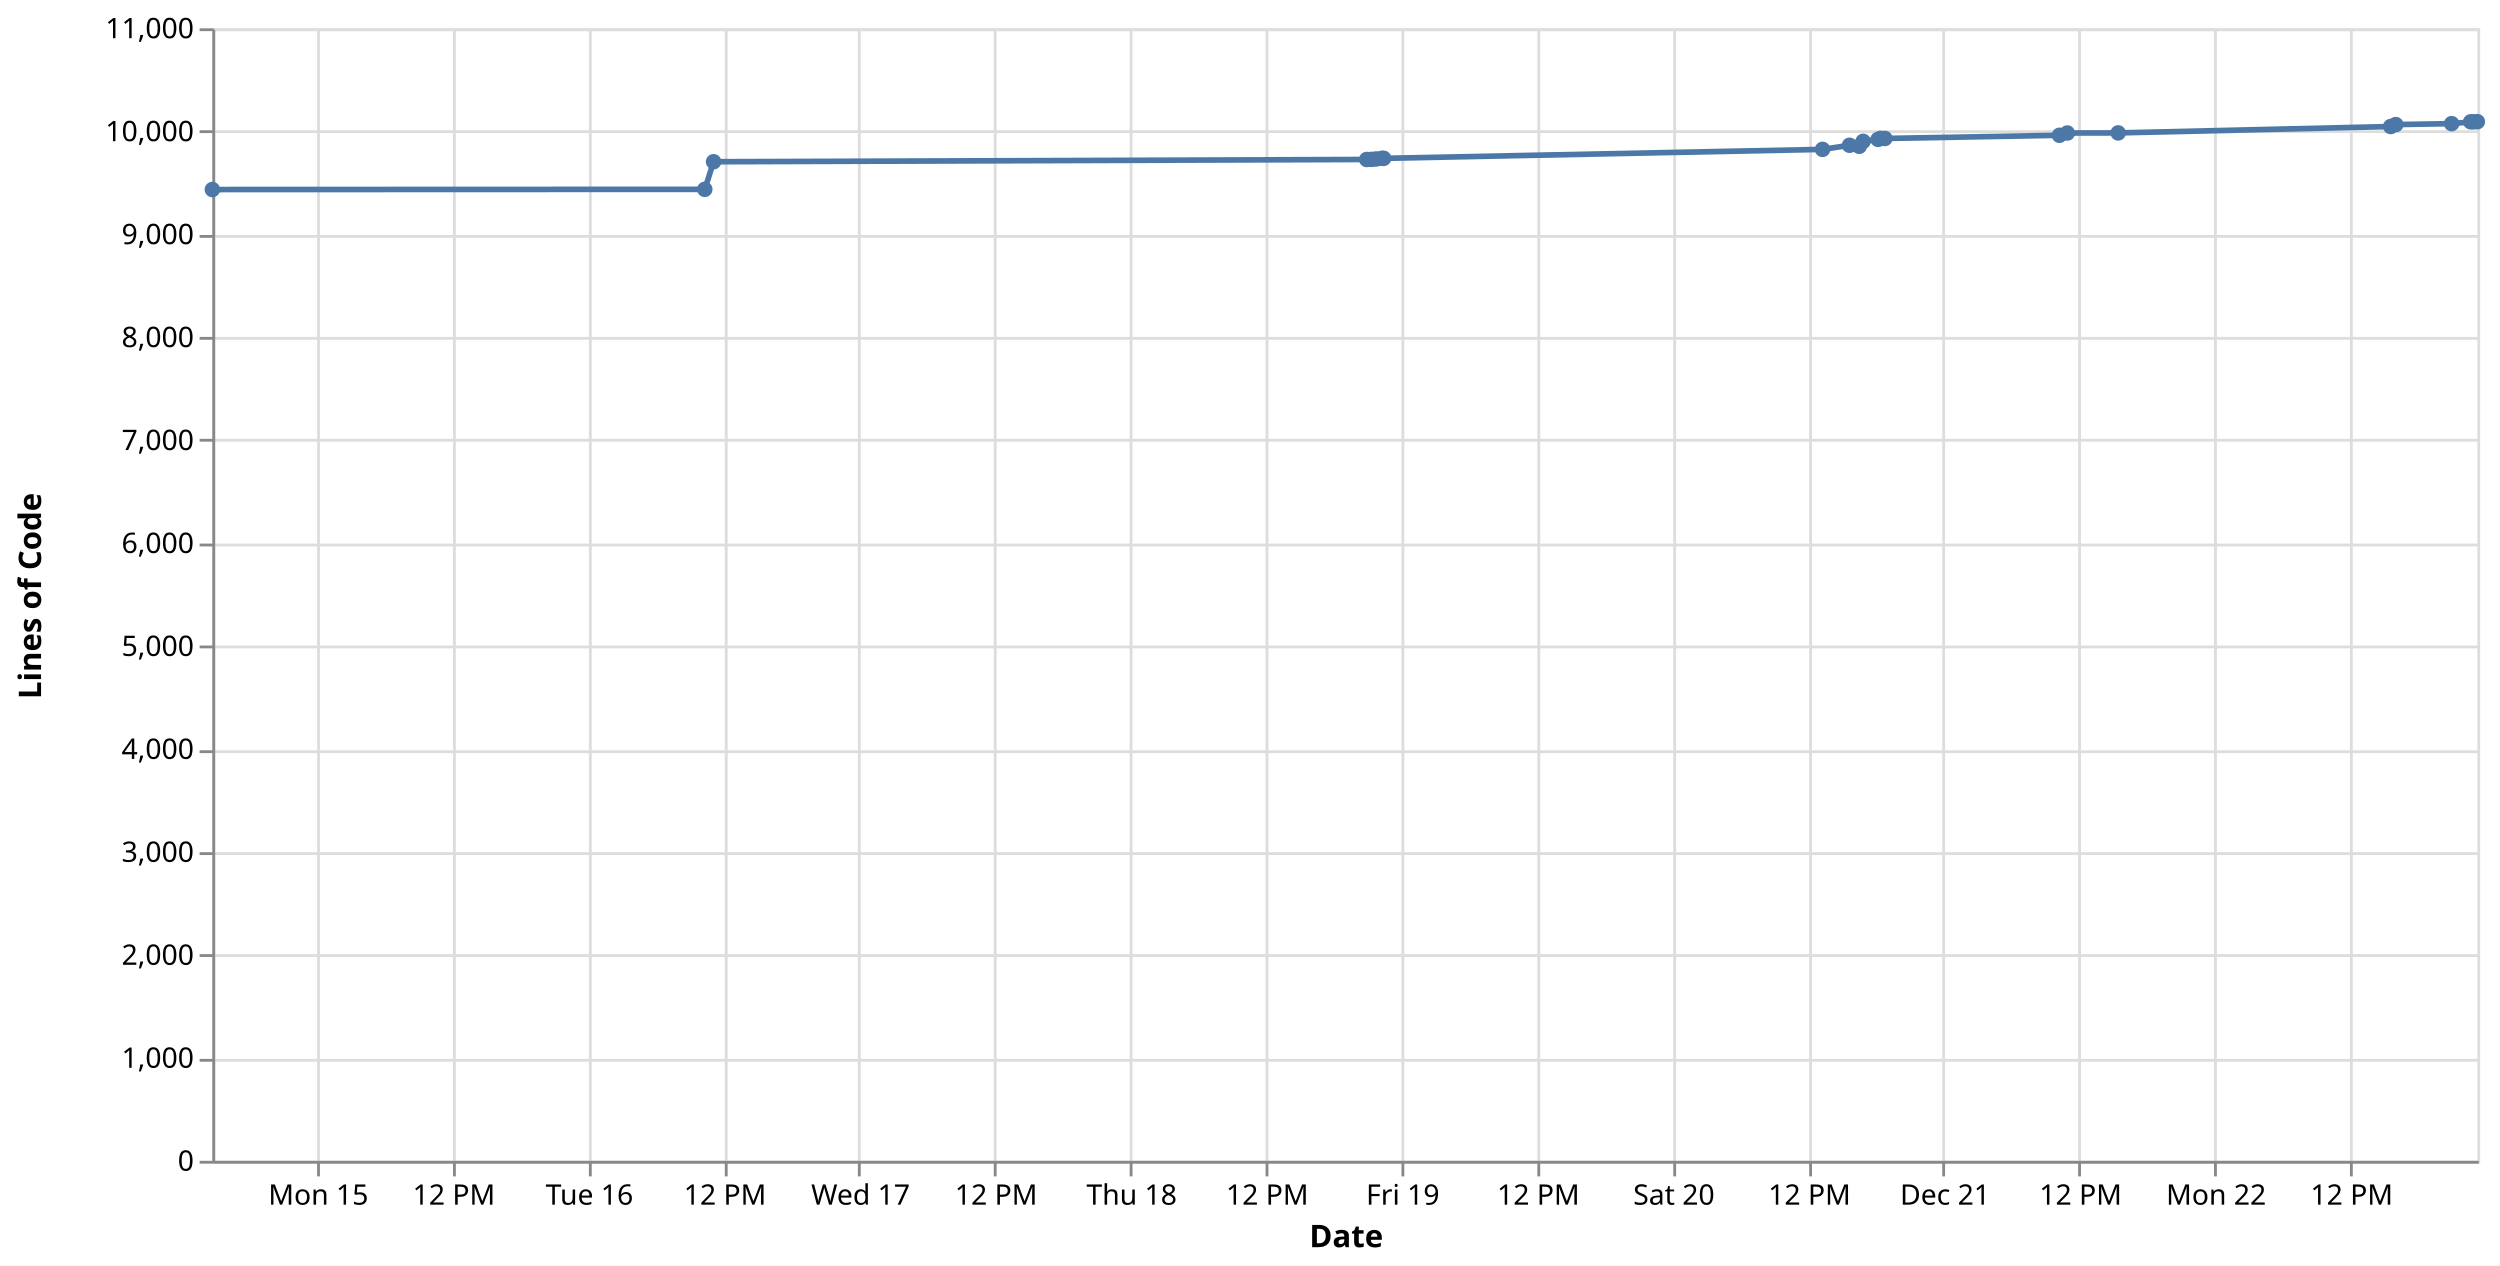
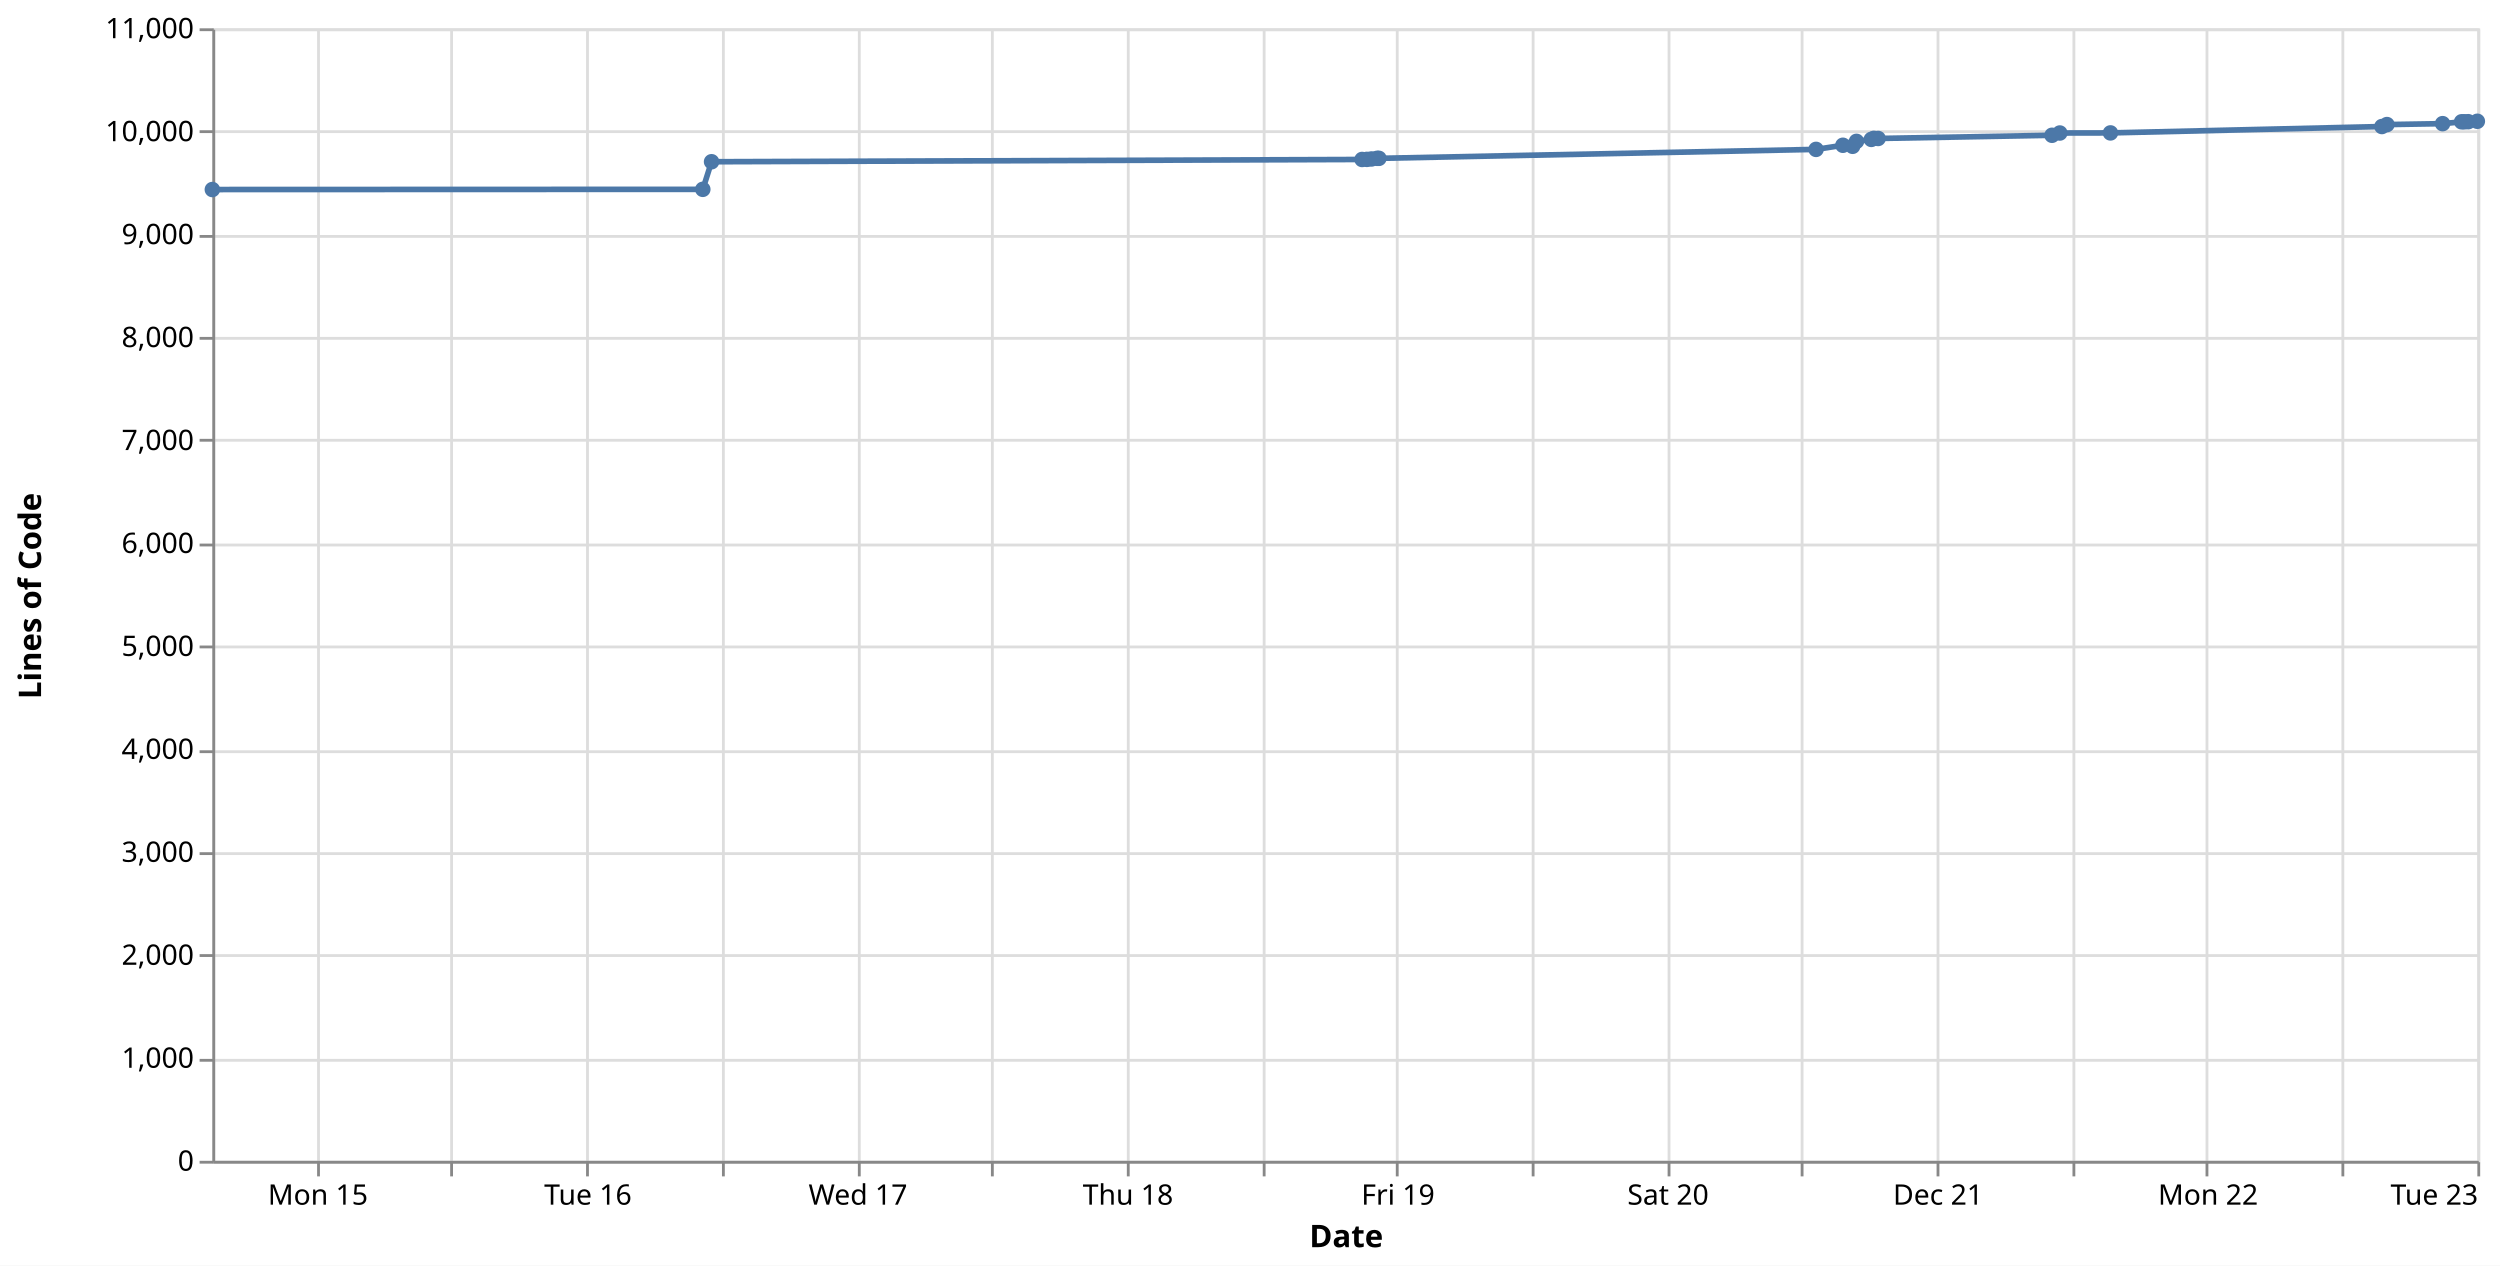
<svg xmlns="http://www.w3.org/2000/svg" version="1.1" class="marks" width="883" height="447" viewBox="0 0 883 447">
  <rect width="883" height="447" fill="white" />
  <g fill="none" stroke-miterlimit="10" transform="translate(75,10)">
    <g class="mark-group role-frame root" role="graphics-object" aria-roledescription="group mark container">
      <g transform="translate(0,0)">
        <path class="background" aria-hidden="true" d="M0.5,0.5h800v400h-800Z" stroke="#ddd" />
        <g>
          <g class="mark-group role-axis" aria-hidden="true">
            <g transform="translate(0.5,400.5)">
              <path class="background" aria-hidden="true" d="M0,0h0v0h0Z" pointer-events="none" />
              <g>
                <g class="mark-rule role-axis-grid" pointer-events="none">
                  <line transform="translate(37,-400)" x2="0" y2="400" stroke="#ddd" stroke-width="1" opacity="1" />
-                   <line transform="translate(85,-400)" x2="0" y2="400" stroke="#ddd" stroke-width="1" opacity="1" />
-                   <line transform="translate(133,-400)" x2="0" y2="400" stroke="#ddd" stroke-width="1" opacity="1" />
-                   <line transform="translate(181,-400)" x2="0" y2="400" stroke="#ddd" stroke-width="1" opacity="1" />
+                   <line transform="translate(84,-400)" x2="0" y2="400" stroke="#ddd" stroke-width="1" opacity="1" />
+                   <line transform="translate(132,-400)" x2="0" y2="400" stroke="#ddd" stroke-width="1" opacity="1" />
+                   <line transform="translate(180,-400)" x2="0" y2="400" stroke="#ddd" stroke-width="1" opacity="1" />
                  <line transform="translate(228,-400)" x2="0" y2="400" stroke="#ddd" stroke-width="1" opacity="1" />
-                   <line transform="translate(276,-400)" x2="0" y2="400" stroke="#ddd" stroke-width="1" opacity="1" />
-                   <line transform="translate(324,-400)" x2="0" y2="400" stroke="#ddd" stroke-width="1" opacity="1" />
-                   <line transform="translate(372,-400)" x2="0" y2="400" stroke="#ddd" stroke-width="1" opacity="1" />
-                   <line transform="translate(420,-400)" x2="0" y2="400" stroke="#ddd" stroke-width="1" opacity="1" />
-                   <line transform="translate(468,-400)" x2="0" y2="400" stroke="#ddd" stroke-width="1" opacity="1" />
-                   <line transform="translate(516,-400)" x2="0" y2="400" stroke="#ddd" stroke-width="1" opacity="1" />
-                   <line transform="translate(564,-400)" x2="0" y2="400" stroke="#ddd" stroke-width="1" opacity="1" />
-                   <line transform="translate(611,-400)" x2="0" y2="400" stroke="#ddd" stroke-width="1" opacity="1" />
-                   <line transform="translate(659,-400)" x2="0" y2="400" stroke="#ddd" stroke-width="1" opacity="1" />
-                   <line transform="translate(707,-400)" x2="0" y2="400" stroke="#ddd" stroke-width="1" opacity="1" />
-                   <line transform="translate(755,-400)" x2="0" y2="400" stroke="#ddd" stroke-width="1" opacity="1" />
+                   <line transform="translate(275,-400)" x2="0" y2="400" stroke="#ddd" stroke-width="1" opacity="1" />
+                   <line transform="translate(323,-400)" x2="0" y2="400" stroke="#ddd" stroke-width="1" opacity="1" />
+                   <line transform="translate(371,-400)" x2="0" y2="400" stroke="#ddd" stroke-width="1" opacity="1" />
+                   <line transform="translate(418,-400)" x2="0" y2="400" stroke="#ddd" stroke-width="1" opacity="1" />
+                   <line transform="translate(466,-400)" x2="0" y2="400" stroke="#ddd" stroke-width="1" opacity="1" />
+                   <line transform="translate(514,-400)" x2="0" y2="400" stroke="#ddd" stroke-width="1" opacity="1" />
+                   <line transform="translate(561,-400)" x2="0" y2="400" stroke="#ddd" stroke-width="1" opacity="1" />
+                   <line transform="translate(609,-400)" x2="0" y2="400" stroke="#ddd" stroke-width="1" opacity="1" />
+                   <line transform="translate(657,-400)" x2="0" y2="400" stroke="#ddd" stroke-width="1" opacity="1" />
+                   <line transform="translate(704,-400)" x2="0" y2="400" stroke="#ddd" stroke-width="1" opacity="1" />
+                   <line transform="translate(752,-400)" x2="0" y2="400" stroke="#ddd" stroke-width="1" opacity="1" />
+                   <line transform="translate(800,-400)" x2="0" y2="400" stroke="#ddd" stroke-width="1" opacity="1" />
                </g>
              </g>
              <path class="foreground" aria-hidden="true" d="" pointer-events="none" display="none" />
            </g>
          </g>
          <g class="mark-group role-axis" aria-hidden="true">
            <g transform="translate(0.5,0.5)">
              <path class="background" aria-hidden="true" d="M0,0h0v0h0Z" pointer-events="none" />
              <g>
                <g class="mark-rule role-axis-grid" pointer-events="none">
                  <line transform="translate(0,400)" x2="800" y2="0" stroke="#ddd" stroke-width="1" opacity="1" />
                  <line transform="translate(0,364)" x2="800" y2="0" stroke="#ddd" stroke-width="1" opacity="1" />
                  <line transform="translate(0,327)" x2="800" y2="0" stroke="#ddd" stroke-width="1" opacity="1" />
                  <line transform="translate(0,291)" x2="800" y2="0" stroke="#ddd" stroke-width="1" opacity="1" />
                  <line transform="translate(0,255)" x2="800" y2="0" stroke="#ddd" stroke-width="1" opacity="1" />
                  <line transform="translate(0,218)" x2="800" y2="0" stroke="#ddd" stroke-width="1" opacity="1" />
                  <line transform="translate(0,182)" x2="800" y2="0" stroke="#ddd" stroke-width="1" opacity="1" />
                  <line transform="translate(0,145)" x2="800" y2="0" stroke="#ddd" stroke-width="1" opacity="1" />
                  <line transform="translate(0,109)" x2="800" y2="0" stroke="#ddd" stroke-width="1" opacity="1" />
                  <line transform="translate(0,73)" x2="800" y2="0" stroke="#ddd" stroke-width="1" opacity="1" />
                  <line transform="translate(0,36)" x2="800" y2="0" stroke="#ddd" stroke-width="1" opacity="1" />
                  <line transform="translate(0,0)" x2="800" y2="0" stroke="#ddd" stroke-width="1" opacity="1" />
                </g>
              </g>
              <path class="foreground" aria-hidden="true" d="" pointer-events="none" display="none" />
            </g>
          </g>
-           <g class="mark-group role-axis" role="graphics-symbol" aria-roledescription="axis" aria-label="X-axis titled 'Date' for a time scale with values from Sunday, 14 December 2025, 2:44:26 PM to Monday, 22 December 2025, 11:14:45 PM">
+           <g class="mark-group role-axis" role="graphics-symbol" aria-roledescription="axis" aria-label="X-axis titled 'Date' for a time scale with values from Sunday, 14 December 2025, 2:44:26 PM to Tuesday, 23 December 2025, 12:03:32 AM">
            <g transform="translate(0.5,400.5)">
              <path class="background" aria-hidden="true" d="M0,0h0v0h0Z" pointer-events="none" />
              <g>
                <g class="mark-rule role-axis-tick" pointer-events="none">
                  <line transform="translate(37,0)" x2="0" y2="5" stroke="#888" stroke-width="1" opacity="1" />
-                   <line transform="translate(85,0)" x2="0" y2="5" stroke="#888" stroke-width="1" opacity="1" />
-                   <line transform="translate(133,0)" x2="0" y2="5" stroke="#888" stroke-width="1" opacity="1" />
-                   <line transform="translate(181,0)" x2="0" y2="5" stroke="#888" stroke-width="1" opacity="1" />
+                   <line transform="translate(84,0)" x2="0" y2="5" stroke="#888" stroke-width="1" opacity="1" />
+                   <line transform="translate(132,0)" x2="0" y2="5" stroke="#888" stroke-width="1" opacity="1" />
+                   <line transform="translate(180,0)" x2="0" y2="5" stroke="#888" stroke-width="1" opacity="1" />
                  <line transform="translate(228,0)" x2="0" y2="5" stroke="#888" stroke-width="1" opacity="1" />
-                   <line transform="translate(276,0)" x2="0" y2="5" stroke="#888" stroke-width="1" opacity="1" />
-                   <line transform="translate(324,0)" x2="0" y2="5" stroke="#888" stroke-width="1" opacity="1" />
-                   <line transform="translate(372,0)" x2="0" y2="5" stroke="#888" stroke-width="1" opacity="1" />
-                   <line transform="translate(420,0)" x2="0" y2="5" stroke="#888" stroke-width="1" opacity="1" />
-                   <line transform="translate(468,0)" x2="0" y2="5" stroke="#888" stroke-width="1" opacity="1" />
-                   <line transform="translate(516,0)" x2="0" y2="5" stroke="#888" stroke-width="1" opacity="1" />
-                   <line transform="translate(564,0)" x2="0" y2="5" stroke="#888" stroke-width="1" opacity="1" />
-                   <line transform="translate(611,0)" x2="0" y2="5" stroke="#888" stroke-width="1" opacity="1" />
-                   <line transform="translate(659,0)" x2="0" y2="5" stroke="#888" stroke-width="1" opacity="1" />
-                   <line transform="translate(707,0)" x2="0" y2="5" stroke="#888" stroke-width="1" opacity="1" />
-                   <line transform="translate(755,0)" x2="0" y2="5" stroke="#888" stroke-width="1" opacity="1" />
+                   <line transform="translate(275,0)" x2="0" y2="5" stroke="#888" stroke-width="1" opacity="1" />
+                   <line transform="translate(323,0)" x2="0" y2="5" stroke="#888" stroke-width="1" opacity="1" />
+                   <line transform="translate(371,0)" x2="0" y2="5" stroke="#888" stroke-width="1" opacity="1" />
+                   <line transform="translate(418,0)" x2="0" y2="5" stroke="#888" stroke-width="1" opacity="1" />
+                   <line transform="translate(466,0)" x2="0" y2="5" stroke="#888" stroke-width="1" opacity="1" />
+                   <line transform="translate(514,0)" x2="0" y2="5" stroke="#888" stroke-width="1" opacity="1" />
+                   <line transform="translate(561,0)" x2="0" y2="5" stroke="#888" stroke-width="1" opacity="1" />
+                   <line transform="translate(609,0)" x2="0" y2="5" stroke="#888" stroke-width="1" opacity="1" />
+                   <line transform="translate(657,0)" x2="0" y2="5" stroke="#888" stroke-width="1" opacity="1" />
+                   <line transform="translate(704,0)" x2="0" y2="5" stroke="#888" stroke-width="1" opacity="1" />
+                   <line transform="translate(752,0)" x2="0" y2="5" stroke="#888" stroke-width="1" opacity="1" />
+                   <line transform="translate(800,0)" x2="0" y2="5" stroke="#888" stroke-width="1" opacity="1" />
                </g>
                <g class="mark-text role-axis-label" pointer-events="none">
-                   <text text-anchor="middle" transform="translate(36.94444,15)" font-family="sans-serif" font-size="10px" fill="#000" opacity="1">Mon 15</text>
-                   <text text-anchor="middle" transform="translate(84.82348,15)" font-family="sans-serif" font-size="10px" fill="#000" opacity="1">12 PM</text>
-                   <text text-anchor="middle" transform="translate(132.7025,15)" font-family="sans-serif" font-size="10px" fill="#000" opacity="1">Tue 16</text>
-                   <text text-anchor="middle" transform="translate(180.5816,15)" font-family="sans-serif" font-size="10px" fill="#000" opacity="1">12 PM</text>
-                   <text text-anchor="middle" transform="translate(228.4606,15)" font-family="sans-serif" font-size="10px" fill="#000" opacity="1">Wed 17</text>
-                   <text text-anchor="middle" transform="translate(276.3396,15)" font-family="sans-serif" font-size="10px" fill="#000" opacity="1">12 PM</text>
-                   <text text-anchor="middle" transform="translate(324.2187,15)" font-family="sans-serif" font-size="10px" fill="#000" opacity="1">Thu 18</text>
-                   <text text-anchor="middle" transform="translate(372.0977,15)" font-family="sans-serif" font-size="10px" fill="#000" opacity="1">12 PM</text>
-                   <text text-anchor="middle" transform="translate(419.9768,15)" font-family="sans-serif" font-size="10px" fill="#000" opacity="1">Fri 19</text>
-                   <text text-anchor="middle" transform="translate(467.8558,15)" font-family="sans-serif" font-size="10px" fill="#000" opacity="1">12 PM</text>
-                   <text text-anchor="middle" transform="translate(515.7348,15)" font-family="sans-serif" font-size="10px" fill="#000" opacity="1">Sat 20</text>
-                   <text text-anchor="middle" transform="translate(563.6139,15)" font-family="sans-serif" font-size="10px" fill="#000" opacity="1">12 PM</text>
-                   <text text-anchor="middle" transform="translate(611.4929,15)" font-family="sans-serif" font-size="10px" fill="#000" opacity="1">Dec 21</text>
-                   <text text-anchor="middle" transform="translate(659.3719,15)" font-family="sans-serif" font-size="10px" fill="#000" opacity="1">12 PM</text>
-                   <text text-anchor="middle" transform="translate(707.251,15)" font-family="sans-serif" font-size="10px" fill="#000" opacity="1">Mon 22</text>
-                   <text text-anchor="middle" transform="translate(755.13,15)" font-family="sans-serif" font-size="10px" fill="#000" opacity="1">12 PM</text>
+                   <text text-anchor="middle" transform="translate(36.79524,15)" font-family="sans-serif" font-size="10px" fill="#000" opacity="1">Mon 15</text>
+                   <text text-anchor="middle" transform="translate(84.48091,15)" font-family="sans-serif" font-size="10px" fill="#000" opacity="0">12 PM</text>
+                   <text text-anchor="middle" transform="translate(132.1666,15)" font-family="sans-serif" font-size="10px" fill="#000" opacity="1">Tue 16</text>
+                   <text text-anchor="middle" transform="translate(179.8523,15)" font-family="sans-serif" font-size="10px" fill="#000" opacity="0">12 PM</text>
+                   <text text-anchor="middle" transform="translate(227.5379,15)" font-family="sans-serif" font-size="10px" fill="#000" opacity="1">Wed 17</text>
+                   <text text-anchor="middle" transform="translate(275.2236,15)" font-family="sans-serif" font-size="10px" fill="#000" opacity="0">12 PM</text>
+                   <text text-anchor="middle" transform="translate(322.9093,15)" font-family="sans-serif" font-size="10px" fill="#000" opacity="1">Thu 18</text>
+                   <text text-anchor="middle" transform="translate(370.5949,15)" font-family="sans-serif" font-size="10px" fill="#000" opacity="0">12 PM</text>
+                   <text text-anchor="middle" transform="translate(418.2806,15)" font-family="sans-serif" font-size="10px" fill="#000" opacity="1">Fri 19</text>
+                   <text text-anchor="middle" transform="translate(465.9663,15)" font-family="sans-serif" font-size="10px" fill="#000" opacity="0">12 PM</text>
+                   <text text-anchor="middle" transform="translate(513.652,15)" font-family="sans-serif" font-size="10px" fill="#000" opacity="1">Sat 20</text>
+                   <text text-anchor="middle" transform="translate(561.3376,15)" font-family="sans-serif" font-size="10px" fill="#000" opacity="0">12 PM</text>
+                   <text text-anchor="middle" transform="translate(609.0233,15)" font-family="sans-serif" font-size="10px" fill="#000" opacity="1">Dec 21</text>
+                   <text text-anchor="middle" transform="translate(656.709,15)" font-family="sans-serif" font-size="10px" fill="#000" opacity="0">12 PM</text>
+                   <text text-anchor="middle" transform="translate(704.3946,15)" font-family="sans-serif" font-size="10px" fill="#000" opacity="1">Mon 22</text>
+                   <text text-anchor="middle" transform="translate(752.0803,15)" font-family="sans-serif" font-size="10px" fill="#000" opacity="0">12 PM</text>
+                   <text text-anchor="end" transform="translate(799.766,15)" font-family="sans-serif" font-size="10px" fill="#000" opacity="1">Tue 23</text>
                </g>
                <g class="mark-rule role-axis-domain" pointer-events="none">
                  <line transform="translate(0,0)" x2="800" y2="0" stroke="#888" stroke-width="1" opacity="1" />
                </g>
                <g class="mark-text role-axis-title" pointer-events="none">
                  <text text-anchor="middle" transform="translate(400,30)" font-family="sans-serif" font-size="11px" font-weight="bold" fill="#000" opacity="1">Date</text>
                </g>
              </g>
              <path class="foreground" aria-hidden="true" d="" pointer-events="none" display="none" />
            </g>
          </g>
          <g class="mark-group role-axis" role="graphics-symbol" aria-roledescription="axis" aria-label="Y-axis titled 'Lines of Code' for a linear scale with values from 0 to 11,000">
            <g transform="translate(0.5,0.5)">
              <path class="background" aria-hidden="true" d="M0,0h0v0h0Z" pointer-events="none" />
              <g>
                <g class="mark-rule role-axis-tick" pointer-events="none">
                  <line transform="translate(0,400)" x2="-5" y2="0" stroke="#888" stroke-width="1" opacity="1" />
                  <line transform="translate(0,364)" x2="-5" y2="0" stroke="#888" stroke-width="1" opacity="1" />
                  <line transform="translate(0,327)" x2="-5" y2="0" stroke="#888" stroke-width="1" opacity="1" />
                  <line transform="translate(0,291)" x2="-5" y2="0" stroke="#888" stroke-width="1" opacity="1" />
                  <line transform="translate(0,255)" x2="-5" y2="0" stroke="#888" stroke-width="1" opacity="1" />
                  <line transform="translate(0,218)" x2="-5" y2="0" stroke="#888" stroke-width="1" opacity="1" />
                  <line transform="translate(0,182)" x2="-5" y2="0" stroke="#888" stroke-width="1" opacity="1" />
                  <line transform="translate(0,145)" x2="-5" y2="0" stroke="#888" stroke-width="1" opacity="1" />
                  <line transform="translate(0,109)" x2="-5" y2="0" stroke="#888" stroke-width="1" opacity="1" />
                  <line transform="translate(0,73)" x2="-5" y2="0" stroke="#888" stroke-width="1" opacity="1" />
                  <line transform="translate(0,36)" x2="-5" y2="0" stroke="#888" stroke-width="1" opacity="1" />
                  <line transform="translate(0,0)" x2="-5" y2="0" stroke="#888" stroke-width="1" opacity="1" />
                </g>
                <g class="mark-text role-axis-label" pointer-events="none">
                  <text text-anchor="end" transform="translate(-7,403)" font-family="sans-serif" font-size="10px" fill="#000" opacity="1">0</text>
                  <text text-anchor="end" transform="translate(-7,366.6364)" font-family="sans-serif" font-size="10px" fill="#000" opacity="1">1,000</text>
                  <text text-anchor="end" transform="translate(-7,330.2727)" font-family="sans-serif" font-size="10px" fill="#000" opacity="1">2,000</text>
                  <text text-anchor="end" transform="translate(-7,293.9091)" font-family="sans-serif" font-size="10px" fill="#000" opacity="1">3,000</text>
                  <text text-anchor="end" transform="translate(-7,257.5455)" font-family="sans-serif" font-size="10px" fill="#000" opacity="1">4,000</text>
                  <text text-anchor="end" transform="translate(-7,221.1818)" font-family="sans-serif" font-size="10px" fill="#000" opacity="1">5,000</text>
                  <text text-anchor="end" transform="translate(-7,184.8182)" font-family="sans-serif" font-size="10px" fill="#000" opacity="1">6,000</text>
                  <text text-anchor="end" transform="translate(-7,148.4545)" font-family="sans-serif" font-size="10px" fill="#000" opacity="1">7,000</text>
                  <text text-anchor="end" transform="translate(-7,112.0909)" font-family="sans-serif" font-size="10px" fill="#000" opacity="1">8,000</text>
                  <text text-anchor="end" transform="translate(-7,75.72727)" font-family="sans-serif" font-size="10px" fill="#000" opacity="1">9,000</text>
                  <text text-anchor="end" transform="translate(-7,39.36364)" font-family="sans-serif" font-size="10px" fill="#000" opacity="1">10,000</text>
                  <text text-anchor="end" transform="translate(-7,3)" font-family="sans-serif" font-size="10px" fill="#000" opacity="1">11,000</text>
                </g>
                <g class="mark-rule role-axis-domain" pointer-events="none">
                  <line transform="translate(0,400)" x2="0" y2="-400" stroke="#888" stroke-width="1" opacity="1" />
                </g>
                <g class="mark-text role-axis-title" pointer-events="none">
                  <text text-anchor="middle" transform="translate(-59,200) rotate(-90) translate(0,-2)" font-family="sans-serif" font-size="11px" font-weight="bold" fill="#000" opacity="1">Lines of Code</text>
                </g>
              </g>
              <path class="foreground" aria-hidden="true" d="" pointer-events="none" display="none" />
            </g>
          </g>
          <g class="mark-line role-mark layer_0_marks" role="graphics-object" aria-roledescription="line mark container">
-             <path aria-label="Date: Dec 14, 2025; Lines of Code: 9434; Version: v4.0.89; LinesOfCode: 9434; Timestamp: Dec 14, 2025" role="graphics-symbol" aria-roledescription="line mark" d="M0,56.945L173.933,56.873L177.037,47.127L407.73,46.327L409.442,46.291L411.076,46.145L413.066,45.927L413.708,45.927L568.725,42.764L578.246,41.309L581.694,41.673L583.065,39.927L588.327,39.236L589.234,38.873L590.741,38.909L652.407,37.782L655.174,36.982L673.135,36.945L769.398,34.691L771.185,34L790.922,33.673L797.664,33.018L798.622,33.018L800,32.982" stroke="#4c78a8" stroke-width="2" />
+             <path aria-label="Date: Dec 14, 2025; Lines of Code: 9434; Version: v4.0.89; LinesOfCode: 9434; Timestamp: Dec 14, 2025" role="graphics-symbol" aria-roledescription="line mark" d="M0,56.945L173.23,56.873L176.322,47.127L406.083,46.327L407.789,46.291L409.416,46.145L411.398,45.927L412.037,45.927L566.429,42.764L575.91,41.309L579.344,41.673L580.71,39.927L585.951,39.236L586.854,38.873L588.355,38.909L649.772,37.782L652.528,36.982L670.416,36.945L766.291,34.691L768.07,34L787.728,33.673L794.442,33.018L795.397,33.018L796.769,32.982L800,32.836" stroke="#4c78a8" stroke-width="2" />
          </g>
          <g class="mark-symbol role-mark layer_1_marks" role="graphics-object" aria-roledescription="symbol mark container">
            <path aria-label="Date: Dec 14, 2025; Lines of Code: 9434; Version: v4.0.89; LinesOfCode: 9434; Timestamp: Dec 14, 2025" role="graphics-symbol" aria-roledescription="point" transform="translate(0,56.94545)" d="M2.739,0A2.739,2.739,0,1,1,-2.739,0A2.739,2.739,0,1,1,2.739,0" fill="#4c78a8" stroke-width="2" opacity="1" />
-             <path aria-label="Date: Dec 16, 2025; Lines of Code: 9436; Version: v4.0.90; LinesOfCode: 9436; Timestamp: Dec 16, 2025" role="graphics-symbol" aria-roledescription="point" transform="translate(173.9328,56.87273)" d="M2.739,0A2.739,2.739,0,1,1,-2.739,0A2.739,2.739,0,1,1,2.739,0" fill="#4c78a8" stroke-width="2" opacity="1" />
-             <path aria-label="Date: Dec 16, 2025; Lines of Code: 9704; Version: v4.0.91; LinesOfCode: 9704; Timestamp: Dec 16, 2025" role="graphics-symbol" aria-roledescription="point" transform="translate(177.0372,47.12727)" d="M2.739,0A2.739,2.739,0,1,1,-2.739,0A2.739,2.739,0,1,1,2.739,0" fill="#4c78a8" stroke-width="2" opacity="1" />
-             <path aria-label="Date: Dec 18, 2025; Lines of Code: 9726; Version: v4.0.92; LinesOfCode: 9726; Timestamp: Dec 18, 2025" role="graphics-symbol" aria-roledescription="point" transform="translate(407.7299,46.32727)" d="M2.739,0A2.739,2.739,0,1,1,-2.739,0A2.739,2.739,0,1,1,2.739,0" fill="#4c78a8" stroke-width="2" opacity="1" />
-             <path aria-label="Date: Dec 18, 2025; Lines of Code: 9727; Version: v4.0.93; LinesOfCode: 9727; Timestamp: Dec 18, 2025" role="graphics-symbol" aria-roledescription="point" transform="translate(409.4423,46.29091)" d="M2.739,0A2.739,2.739,0,1,1,-2.739,0A2.739,2.739,0,1,1,2.739,0" fill="#4c78a8" stroke-width="2" opacity="1" />
-             <path aria-label="Date: Dec 18, 2025; Lines of Code: 9731; Version: v4.0.94; LinesOfCode: 9731; Timestamp: Dec 18, 2025" role="graphics-symbol" aria-roledescription="point" transform="translate(411.0759,46.14545)" d="M2.739,0A2.739,2.739,0,1,1,-2.739,0A2.739,2.739,0,1,1,2.739,0" fill="#4c78a8" stroke-width="2" opacity="1" />
-             <path aria-label="Date: Dec 18, 2025; Lines of Code: 9737; Version: v4.0.95; LinesOfCode: 9737; Timestamp: Dec 18, 2025" role="graphics-symbol" aria-roledescription="point" transform="translate(413.0664,45.92727)" d="M2.739,0A2.739,2.739,0,1,1,-2.739,0A2.739,2.739,0,1,1,2.739,0" fill="#4c78a8" stroke-width="2" opacity="1" />
-             <path aria-label="Date: Dec 18, 2025; Lines of Code: 9737; Version: v4.0.96; LinesOfCode: 9737; Timestamp: Dec 18, 2025" role="graphics-symbol" aria-roledescription="point" transform="translate(413.7081,45.92727)" d="M2.739,0A2.739,2.739,0,1,1,-2.739,0A2.739,2.739,0,1,1,2.739,0" fill="#4c78a8" stroke-width="2" opacity="1" />
-             <path aria-label="Date: Dec 20, 2025; Lines of Code: 9824; Version: v4.1.0; LinesOfCode: 9824; Timestamp: Dec 20, 2025" role="graphics-symbol" aria-roledescription="point" transform="translate(568.7254,42.76364)" d="M2.739,0A2.739,2.739,0,1,1,-2.739,0A2.739,2.739,0,1,1,2.739,0" fill="#4c78a8" stroke-width="2" opacity="1" />
-             <path aria-label="Date: Dec 20, 2025; Lines of Code: 9864; Version: v4.1.1; LinesOfCode: 9864; Timestamp: Dec 20, 2025" role="graphics-symbol" aria-roledescription="point" transform="translate(578.2458,41.30909)" d="M2.739,0A2.739,2.739,0,1,1,-2.739,0A2.739,2.739,0,1,1,2.739,0" fill="#4c78a8" stroke-width="2" opacity="1" />
-             <path aria-label="Date: Dec 20, 2025; Lines of Code: 9854; Version: v4.1.2; LinesOfCode: 9854; Timestamp: Dec 20, 2025" role="graphics-symbol" aria-roledescription="point" transform="translate(581.6937,41.67273)" d="M2.739,0A2.739,2.739,0,1,1,-2.739,0A2.739,2.739,0,1,1,2.739,0" fill="#4c78a8" stroke-width="2" opacity="1" />
-             <path aria-label="Date: Dec 20, 2025; Lines of Code: 9902; Version: v4.1.3; LinesOfCode: 9902; Timestamp: Dec 20, 2025" role="graphics-symbol" aria-roledescription="point" transform="translate(583.0647,39.92727)" d="M2.739,0A2.739,2.739,0,1,1,-2.739,0A2.739,2.739,0,1,1,2.739,0" fill="#4c78a8" stroke-width="2" opacity="1" />
-             <path aria-label="Date: Dec 20, 2025; Lines of Code: 9921; Version: v4.1.4; LinesOfCode: 9921; Timestamp: Dec 20, 2025" role="graphics-symbol" aria-roledescription="point" transform="translate(588.327,39.23636)" d="M2.739,0A2.739,2.739,0,1,1,-2.739,0A2.739,2.739,0,1,1,2.739,0" fill="#4c78a8" stroke-width="2" opacity="1" />
-             <path aria-label="Date: Dec 20, 2025; Lines of Code: 9931; Version: v4.1.5; LinesOfCode: 9931; Timestamp: Dec 20, 2025" role="graphics-symbol" aria-roledescription="point" transform="translate(589.2336,38.87273)" d="M2.739,0A2.739,2.739,0,1,1,-2.739,0A2.739,2.739,0,1,1,2.739,0" fill="#4c78a8" stroke-width="2" opacity="1" />
-             <path aria-label="Date: Dec 20, 2025; Lines of Code: 9930; Version: v4.1.6; LinesOfCode: 9930; Timestamp: Dec 20, 2025" role="graphics-symbol" aria-roledescription="point" transform="translate(590.7409,38.90909)" d="M2.739,0A2.739,2.739,0,1,1,-2.739,0A2.739,2.739,0,1,1,2.739,0" fill="#4c78a8" stroke-width="2" opacity="1" />
-             <path aria-label="Date: Dec 21, 2025; Lines of Code: 9961; Version: v4.1.7; LinesOfCode: 9961; Timestamp: Dec 21, 2025" role="graphics-symbol" aria-roledescription="point" transform="translate(652.4073,37.78182)" d="M2.739,0A2.739,2.739,0,1,1,-2.739,0A2.739,2.739,0,1,1,2.739,0" fill="#4c78a8" stroke-width="2" opacity="1" />
-             <path aria-label="Date: Dec 21, 2025; Lines of Code: 9983; Version: v4.1.8; LinesOfCode: 9983; Timestamp: Dec 21, 2025" role="graphics-symbol" aria-roledescription="point" transform="translate(655.1737,36.98182)" d="M2.739,0A2.739,2.739,0,1,1,-2.739,0A2.739,2.739,0,1,1,2.739,0" fill="#4c78a8" stroke-width="2" opacity="1" />
-             <path aria-label="Date: Dec 21, 2025; Lines of Code: 9984; Version: v4.1.9; LinesOfCode: 9984; Timestamp: Dec 21, 2025" role="graphics-symbol" aria-roledescription="point" transform="translate(673.135,36.94545)" d="M2.739,0A2.739,2.739,0,1,1,-2.739,0A2.739,2.739,0,1,1,2.739,0" fill="#4c78a8" stroke-width="2" opacity="1" />
-             <path aria-label="Date: Dec 22, 2025; Lines of Code: 10046; Version: v4.2.0; LinesOfCode: 10046; Timestamp: Dec 22, 2025" role="graphics-symbol" aria-roledescription="point" transform="translate(769.3984,34.69091)" d="M2.739,0A2.739,2.739,0,1,1,-2.739,0A2.739,2.739,0,1,1,2.739,0" fill="#4c78a8" stroke-width="2" opacity="1" />
-             <path aria-label="Date: Dec 22, 2025; Lines of Code: 10065; Version: v4.2.1; LinesOfCode: 10065; Timestamp: Dec 22, 2025" role="graphics-symbol" aria-roledescription="point" transform="translate(771.185,34)" d="M2.739,0A2.739,2.739,0,1,1,-2.739,0A2.739,2.739,0,1,1,2.739,0" fill="#4c78a8" stroke-width="2" opacity="1" />
-             <path aria-label="Date: Dec 22, 2025; Lines of Code: 10074; Version: v4.2.2; LinesOfCode: 10074; Timestamp: Dec 22, 2025" role="graphics-symbol" aria-roledescription="point" transform="translate(790.9218,33.67273)" d="M2.739,0A2.739,2.739,0,1,1,-2.739,0A2.739,2.739,0,1,1,2.739,0" fill="#4c78a8" stroke-width="2" opacity="1" />
-             <path aria-label="Date: Dec 22, 2025; Lines of Code: 10092; Version: v4.2.3; LinesOfCode: 10092; Timestamp: Dec 22, 2025" role="graphics-symbol" aria-roledescription="point" transform="translate(797.6637,33.01818)" d="M2.739,0A2.739,2.739,0,1,1,-2.739,0A2.739,2.739,0,1,1,2.739,0" fill="#4c78a8" stroke-width="2" opacity="1" />
-             <path aria-label="Date: Dec 22, 2025; Lines of Code: 10092; Version: v4.2.4; LinesOfCode: 10092; Timestamp: Dec 22, 2025" role="graphics-symbol" aria-roledescription="point" transform="translate(798.6224,33.01818)" d="M2.739,0A2.739,2.739,0,1,1,-2.739,0A2.739,2.739,0,1,1,2.739,0" fill="#4c78a8" stroke-width="2" opacity="1" />
-             <path aria-label="Date: Dec 22, 2025; Lines of Code: 10093; Version: v4.2.5; LinesOfCode: 10093; Timestamp: Dec 22, 2025" role="graphics-symbol" aria-roledescription="point" transform="translate(800,32.98182)" d="M2.739,0A2.739,2.739,0,1,1,-2.739,0A2.739,2.739,0,1,1,2.739,0" fill="#4c78a8" stroke-width="2" opacity="1" />
+             <path aria-label="Date: Dec 16, 2025; Lines of Code: 9436; Version: v4.0.90; LinesOfCode: 9436; Timestamp: Dec 16, 2025" role="graphics-symbol" aria-roledescription="point" transform="translate(173.2303,56.87273)" d="M2.739,0A2.739,2.739,0,1,1,-2.739,0A2.739,2.739,0,1,1,2.739,0" fill="#4c78a8" stroke-width="2" opacity="1" />
+             <path aria-label="Date: Dec 16, 2025; Lines of Code: 9704; Version: v4.0.91; LinesOfCode: 9704; Timestamp: Dec 16, 2025" role="graphics-symbol" aria-roledescription="point" transform="translate(176.3222,47.12727)" d="M2.739,0A2.739,2.739,0,1,1,-2.739,0A2.739,2.739,0,1,1,2.739,0" fill="#4c78a8" stroke-width="2" opacity="1" />
+             <path aria-label="Date: Dec 18, 2025; Lines of Code: 9726; Version: v4.0.92; LinesOfCode: 9726; Timestamp: Dec 18, 2025" role="graphics-symbol" aria-roledescription="point" transform="translate(406.0832,46.32727)" d="M2.739,0A2.739,2.739,0,1,1,-2.739,0A2.739,2.739,0,1,1,2.739,0" fill="#4c78a8" stroke-width="2" opacity="1" />
+             <path aria-label="Date: Dec 18, 2025; Lines of Code: 9727; Version: v4.0.93; LinesOfCode: 9727; Timestamp: Dec 18, 2025" role="graphics-symbol" aria-roledescription="point" transform="translate(407.7887,46.29091)" d="M2.739,0A2.739,2.739,0,1,1,-2.739,0A2.739,2.739,0,1,1,2.739,0" fill="#4c78a8" stroke-width="2" opacity="1" />
+             <path aria-label="Date: Dec 18, 2025; Lines of Code: 9731; Version: v4.0.94; LinesOfCode: 9731; Timestamp: Dec 18, 2025" role="graphics-symbol" aria-roledescription="point" transform="translate(409.4157,46.14545)" d="M2.739,0A2.739,2.739,0,1,1,-2.739,0A2.739,2.739,0,1,1,2.739,0" fill="#4c78a8" stroke-width="2" opacity="1" />
+             <path aria-label="Date: Dec 18, 2025; Lines of Code: 9737; Version: v4.0.95; LinesOfCode: 9737; Timestamp: Dec 18, 2025" role="graphics-symbol" aria-roledescription="point" transform="translate(411.3982,45.92727)" d="M2.739,0A2.739,2.739,0,1,1,-2.739,0A2.739,2.739,0,1,1,2.739,0" fill="#4c78a8" stroke-width="2" opacity="1" />
+             <path aria-label="Date: Dec 18, 2025; Lines of Code: 9737; Version: v4.0.96; LinesOfCode: 9737; Timestamp: Dec 18, 2025" role="graphics-symbol" aria-roledescription="point" transform="translate(412.0373,45.92727)" d="M2.739,0A2.739,2.739,0,1,1,-2.739,0A2.739,2.739,0,1,1,2.739,0" fill="#4c78a8" stroke-width="2" opacity="1" />
+             <path aria-label="Date: Dec 20, 2025; Lines of Code: 9824; Version: v4.1.0; LinesOfCode: 9824; Timestamp: Dec 20, 2025" role="graphics-symbol" aria-roledescription="point" transform="translate(566.4285,42.76364)" d="M2.739,0A2.739,2.739,0,1,1,-2.739,0A2.739,2.739,0,1,1,2.739,0" fill="#4c78a8" stroke-width="2" opacity="1" />
+             <path aria-label="Date: Dec 20, 2025; Lines of Code: 9864; Version: v4.1.1; LinesOfCode: 9864; Timestamp: Dec 20, 2025" role="graphics-symbol" aria-roledescription="point" transform="translate(575.9105,41.30909)" d="M2.739,0A2.739,2.739,0,1,1,-2.739,0A2.739,2.739,0,1,1,2.739,0" fill="#4c78a8" stroke-width="2" opacity="1" />
+             <path aria-label="Date: Dec 20, 2025; Lines of Code: 9854; Version: v4.1.2; LinesOfCode: 9854; Timestamp: Dec 20, 2025" role="graphics-symbol" aria-roledescription="point" transform="translate(579.3445,41.67273)" d="M2.739,0A2.739,2.739,0,1,1,-2.739,0A2.739,2.739,0,1,1,2.739,0" fill="#4c78a8" stroke-width="2" opacity="1" />
+             <path aria-label="Date: Dec 20, 2025; Lines of Code: 9902; Version: v4.1.3; LinesOfCode: 9902; Timestamp: Dec 20, 2025" role="graphics-symbol" aria-roledescription="point" transform="translate(580.7099,39.92727)" d="M2.739,0A2.739,2.739,0,1,1,-2.739,0A2.739,2.739,0,1,1,2.739,0" fill="#4c78a8" stroke-width="2" opacity="1" />
+             <path aria-label="Date: Dec 20, 2025; Lines of Code: 9921; Version: v4.1.4; LinesOfCode: 9921; Timestamp: Dec 20, 2025" role="graphics-symbol" aria-roledescription="point" transform="translate(585.9509,39.23636)" d="M2.739,0A2.739,2.739,0,1,1,-2.739,0A2.739,2.739,0,1,1,2.739,0" fill="#4c78a8" stroke-width="2" opacity="1" />
+             <path aria-label="Date: Dec 20, 2025; Lines of Code: 9931; Version: v4.1.5; LinesOfCode: 9931; Timestamp: Dec 20, 2025" role="graphics-symbol" aria-roledescription="point" transform="translate(586.8539,38.87273)" d="M2.739,0A2.739,2.739,0,1,1,-2.739,0A2.739,2.739,0,1,1,2.739,0" fill="#4c78a8" stroke-width="2" opacity="1" />
+             <path aria-label="Date: Dec 20, 2025; Lines of Code: 9930; Version: v4.1.6; LinesOfCode: 9930; Timestamp: Dec 20, 2025" role="graphics-symbol" aria-roledescription="point" transform="translate(588.3551,38.90909)" d="M2.739,0A2.739,2.739,0,1,1,-2.739,0A2.739,2.739,0,1,1,2.739,0" fill="#4c78a8" stroke-width="2" opacity="1" />
+             <path aria-label="Date: Dec 21, 2025; Lines of Code: 9961; Version: v4.1.7; LinesOfCode: 9961; Timestamp: Dec 21, 2025" role="graphics-symbol" aria-roledescription="point" transform="translate(649.7725,37.78182)" d="M2.739,0A2.739,2.739,0,1,1,-2.739,0A2.739,2.739,0,1,1,2.739,0" fill="#4c78a8" stroke-width="2" opacity="1" />
+             <path aria-label="Date: Dec 21, 2025; Lines of Code: 9983; Version: v4.1.8; LinesOfCode: 9983; Timestamp: Dec 21, 2025" role="graphics-symbol" aria-roledescription="point" transform="translate(652.5276,36.98182)" d="M2.739,0A2.739,2.739,0,1,1,-2.739,0A2.739,2.739,0,1,1,2.739,0" fill="#4c78a8" stroke-width="2" opacity="1" />
+             <path aria-label="Date: Dec 21, 2025; Lines of Code: 9984; Version: v4.1.9; LinesOfCode: 9984; Timestamp: Dec 21, 2025" role="graphics-symbol" aria-roledescription="point" transform="translate(670.4164,36.94545)" d="M2.739,0A2.739,2.739,0,1,1,-2.739,0A2.739,2.739,0,1,1,2.739,0" fill="#4c78a8" stroke-width="2" opacity="1" />
+             <path aria-label="Date: Dec 22, 2025; Lines of Code: 10046; Version: v4.2.0; LinesOfCode: 10046; Timestamp: Dec 22, 2025" role="graphics-symbol" aria-roledescription="point" transform="translate(766.2911,34.69091)" d="M2.739,0A2.739,2.739,0,1,1,-2.739,0A2.739,2.739,0,1,1,2.739,0" fill="#4c78a8" stroke-width="2" opacity="1" />
+             <path aria-label="Date: Dec 22, 2025; Lines of Code: 10065; Version: v4.2.1; LinesOfCode: 10065; Timestamp: Dec 22, 2025" role="graphics-symbol" aria-roledescription="point" transform="translate(768.0705,34)" d="M2.739,0A2.739,2.739,0,1,1,-2.739,0A2.739,2.739,0,1,1,2.739,0" fill="#4c78a8" stroke-width="2" opacity="1" />
+             <path aria-label="Date: Dec 22, 2025; Lines of Code: 10074; Version: v4.2.2; LinesOfCode: 10074; Timestamp: Dec 22, 2025" role="graphics-symbol" aria-roledescription="point" transform="translate(787.7276,33.67273)" d="M2.739,0A2.739,2.739,0,1,1,-2.739,0A2.739,2.739,0,1,1,2.739,0" fill="#4c78a8" stroke-width="2" opacity="1" />
+             <path aria-label="Date: Dec 22, 2025; Lines of Code: 10092; Version: v4.2.3; LinesOfCode: 10092; Timestamp: Dec 22, 2025" role="graphics-symbol" aria-roledescription="point" transform="translate(794.4422,33.01818)" d="M2.739,0A2.739,2.739,0,1,1,-2.739,0A2.739,2.739,0,1,1,2.739,0" fill="#4c78a8" stroke-width="2" opacity="1" />
+             <path aria-label="Date: Dec 22, 2025; Lines of Code: 10092; Version: v4.2.4; LinesOfCode: 10092; Timestamp: Dec 22, 2025" role="graphics-symbol" aria-roledescription="point" transform="translate(795.397,33.01818)" d="M2.739,0A2.739,2.739,0,1,1,-2.739,0A2.739,2.739,0,1,1,2.739,0" fill="#4c78a8" stroke-width="2" opacity="1" />
+             <path aria-label="Date: Dec 22, 2025; Lines of Code: 10093; Version: v4.2.5; LinesOfCode: 10093; Timestamp: Dec 22, 2025" role="graphics-symbol" aria-roledescription="point" transform="translate(796.7691,32.98182)" d="M2.739,0A2.739,2.739,0,1,1,-2.739,0A2.739,2.739,0,1,1,2.739,0" fill="#4c78a8" stroke-width="2" opacity="1" />
+             <path aria-label="Date: Dec 23, 2025; Lines of Code: 10097; Version: v4.2.6; LinesOfCode: 10097; Timestamp: Dec 23, 2025" role="graphics-symbol" aria-roledescription="point" transform="translate(800,32.83636)" d="M2.739,0A2.739,2.739,0,1,1,-2.739,0A2.739,2.739,0,1,1,2.739,0" fill="#4c78a8" stroke-width="2" opacity="1" />
          </g>
        </g>
        <path class="foreground" aria-hidden="true" d="" display="none" />
      </g>
    </g>
  </g>
</svg>
